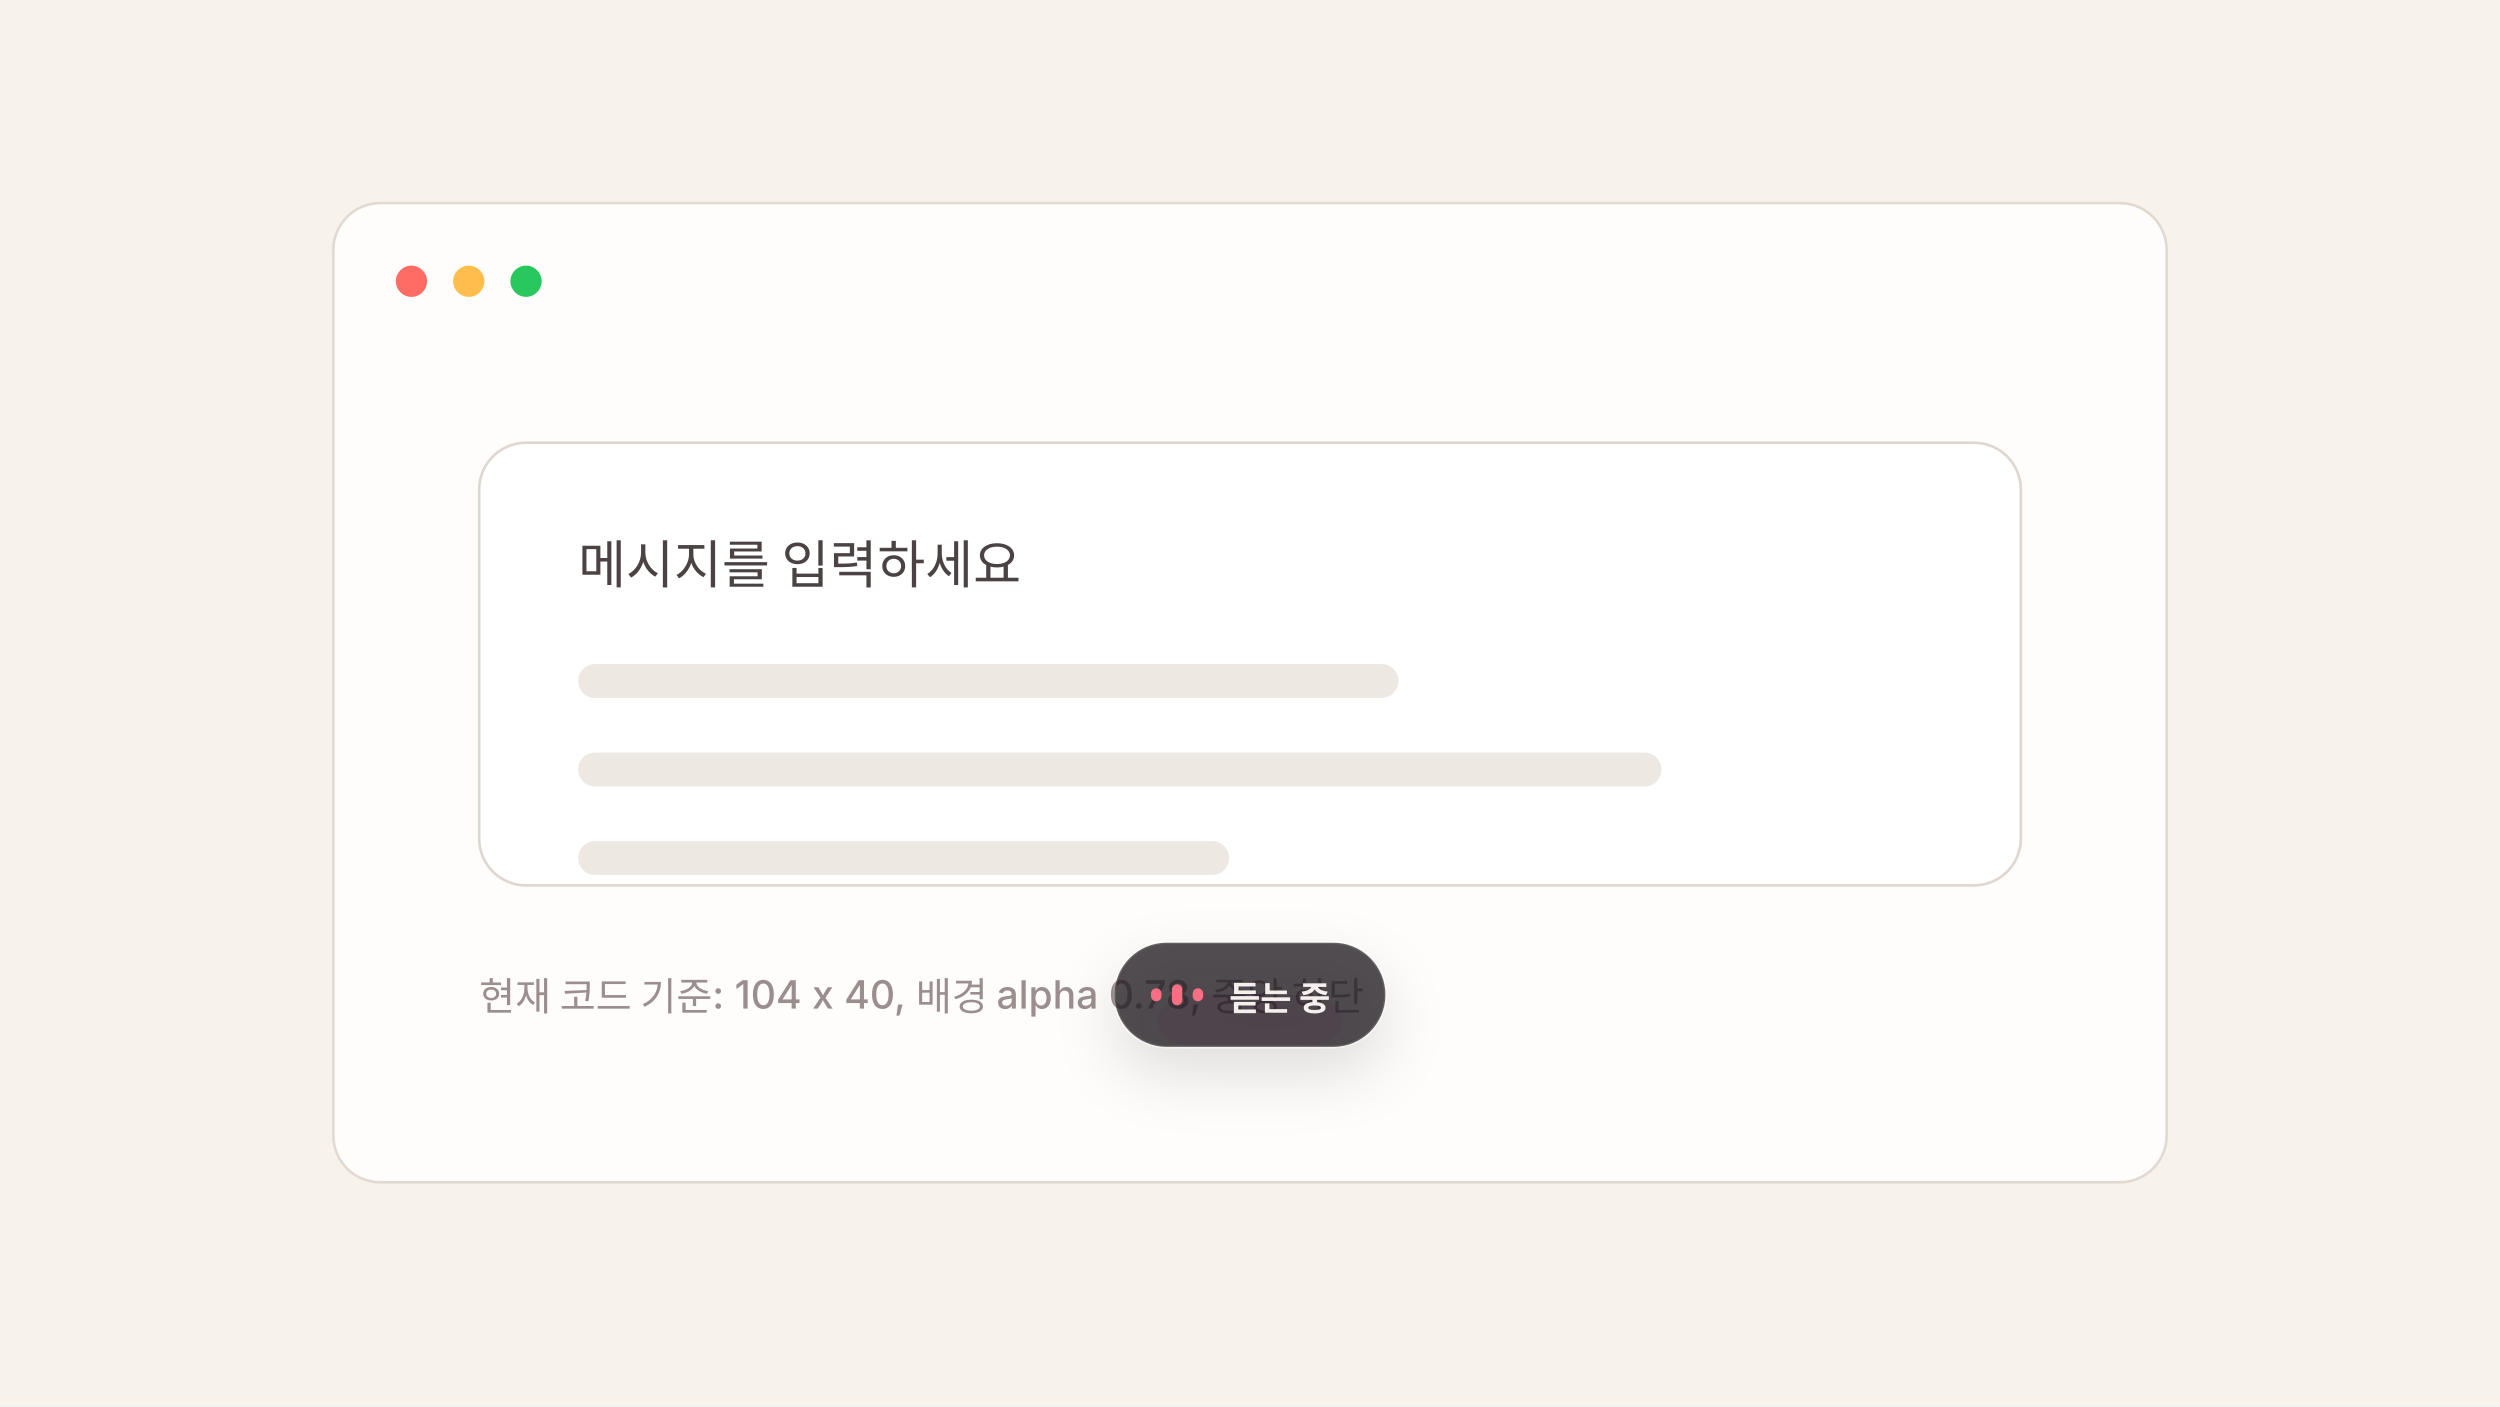
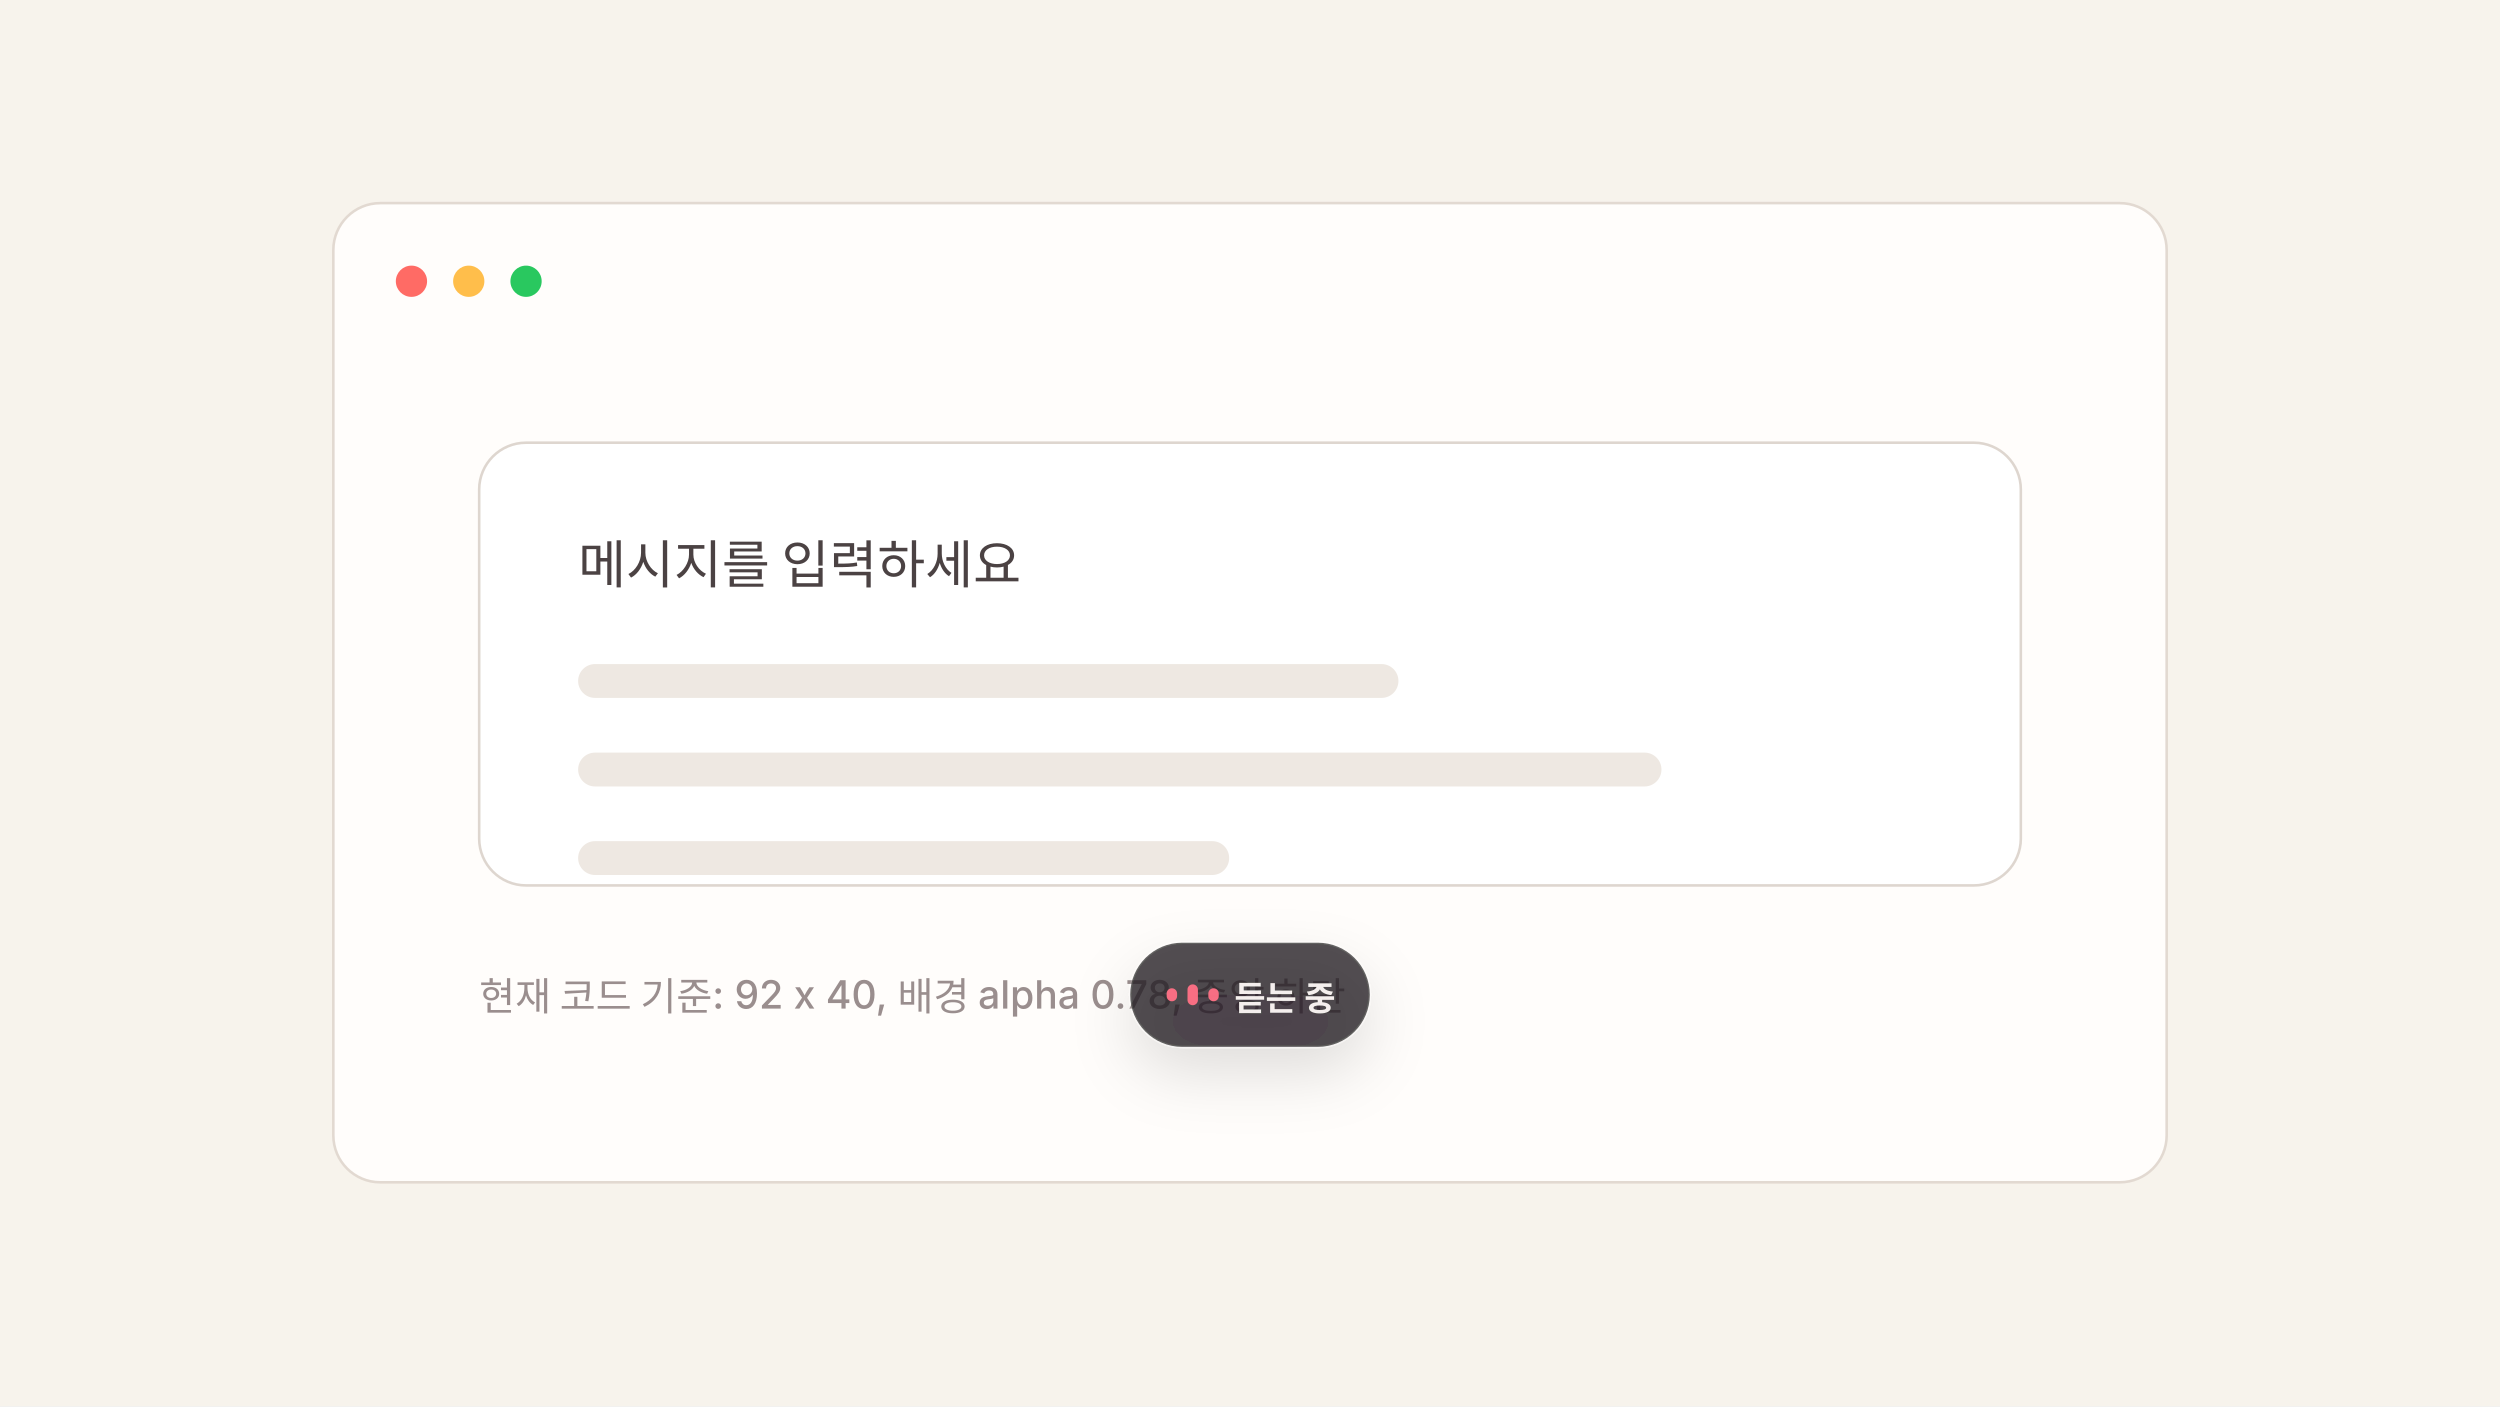
<svg xmlns="http://www.w3.org/2000/svg" width="960" height="540" viewBox="0 0 960 540">
  <defs>
    <filter id="hudShadow" x="-80%" y="-120%" width="260%" height="340%">
      <feDropShadow dx="0" dy="10" stdDeviation="12" flood-color="#1d1718" flood-opacity=".16" />
    </filter>
    <style>
      .ui{font-family:-apple-system,BlinkMacSystemFont,"Pretendard","Segoe UI",sans-serif}
      .body{font:500 20px -apple-system,BlinkMacSystemFont,"Pretendard","Segoe UI",sans-serif;fill:#4b4243}
      .muted{font:500 15px -apple-system,BlinkMacSystemFont,"Pretendard","Segoe UI",sans-serif;fill:#9a8e8e}
      .hud{font:650 13px -apple-system,BlinkMacSystemFont,"Pretendard","Segoe UI",sans-serif;fill:rgba(255,250,248,.94)}
    </style>
  </defs>
  <rect width="960" height="540" fill="#f7f3ec" />
  <rect x="128" y="78" width="704" height="376" rx="18" fill="#fffdfb" stroke="#e2d9d1" />
  <circle cx="158" cy="108" r="6" fill="#ff6b65" />
  <circle cx="180" cy="108" r="6" fill="#ffbe4b" />
  <circle cx="202" cy="108" r="6" fill="#29c85f" />
  <rect x="184" y="170" width="592" height="170" rx="18" fill="#ffffff" stroke="#ded6cf" />
  <text x="222" y="224" class="body">메시지를 입력하세요</text>
  <rect x="222" y="255" width="315" height="13" rx="6.5" fill="#eee8e2" />
  <rect x="222" y="289" width="416" height="13" rx="6.5" fill="#eee8e2" />
  <rect x="222" y="323" width="250" height="13" rx="6.5" fill="#eee8e2" />
-   <text x="184" y="388" class="muted">현재 코드 기준: 104 x 40, 배경 alpha 0.78, 중앙 하단</text>
-   <g transform="translate(428 362)" filter="url(#hudShadow)">
-     <rect width="104" height="40" rx="20" fill="#221f20" fill-opacity=".78" stroke="#ffffff" stroke-opacity=".11" />
+   <text x="184" y="388" class="muted">현재 코드 기준: 92 x 40, 배경 alpha 0.78, 중앙 하단</text>
+   <g transform="translate(434 362)" filter="url(#hudShadow)">
+     <rect width="92" height="40" rx="20" fill="#221f20" fill-opacity=".78" stroke="#ffffff" stroke-opacity=".11" />
    <rect x="14" y="17.5" width="4" height="5" rx="2" fill="#ff6f85" opacity=".96" />
    <rect x="22" y="16" width="4" height="8" rx="2" fill="#ff6f85" opacity=".96" />
    <rect x="30" y="17.5" width="4" height="5" rx="2" fill="#ff6f85" opacity=".96" />
-     <text x="44" y="26" class="hud">듣는 중</text>
+     <text x="40" y="26" class="hud">듣는 중</text>
  </g>
</svg>
